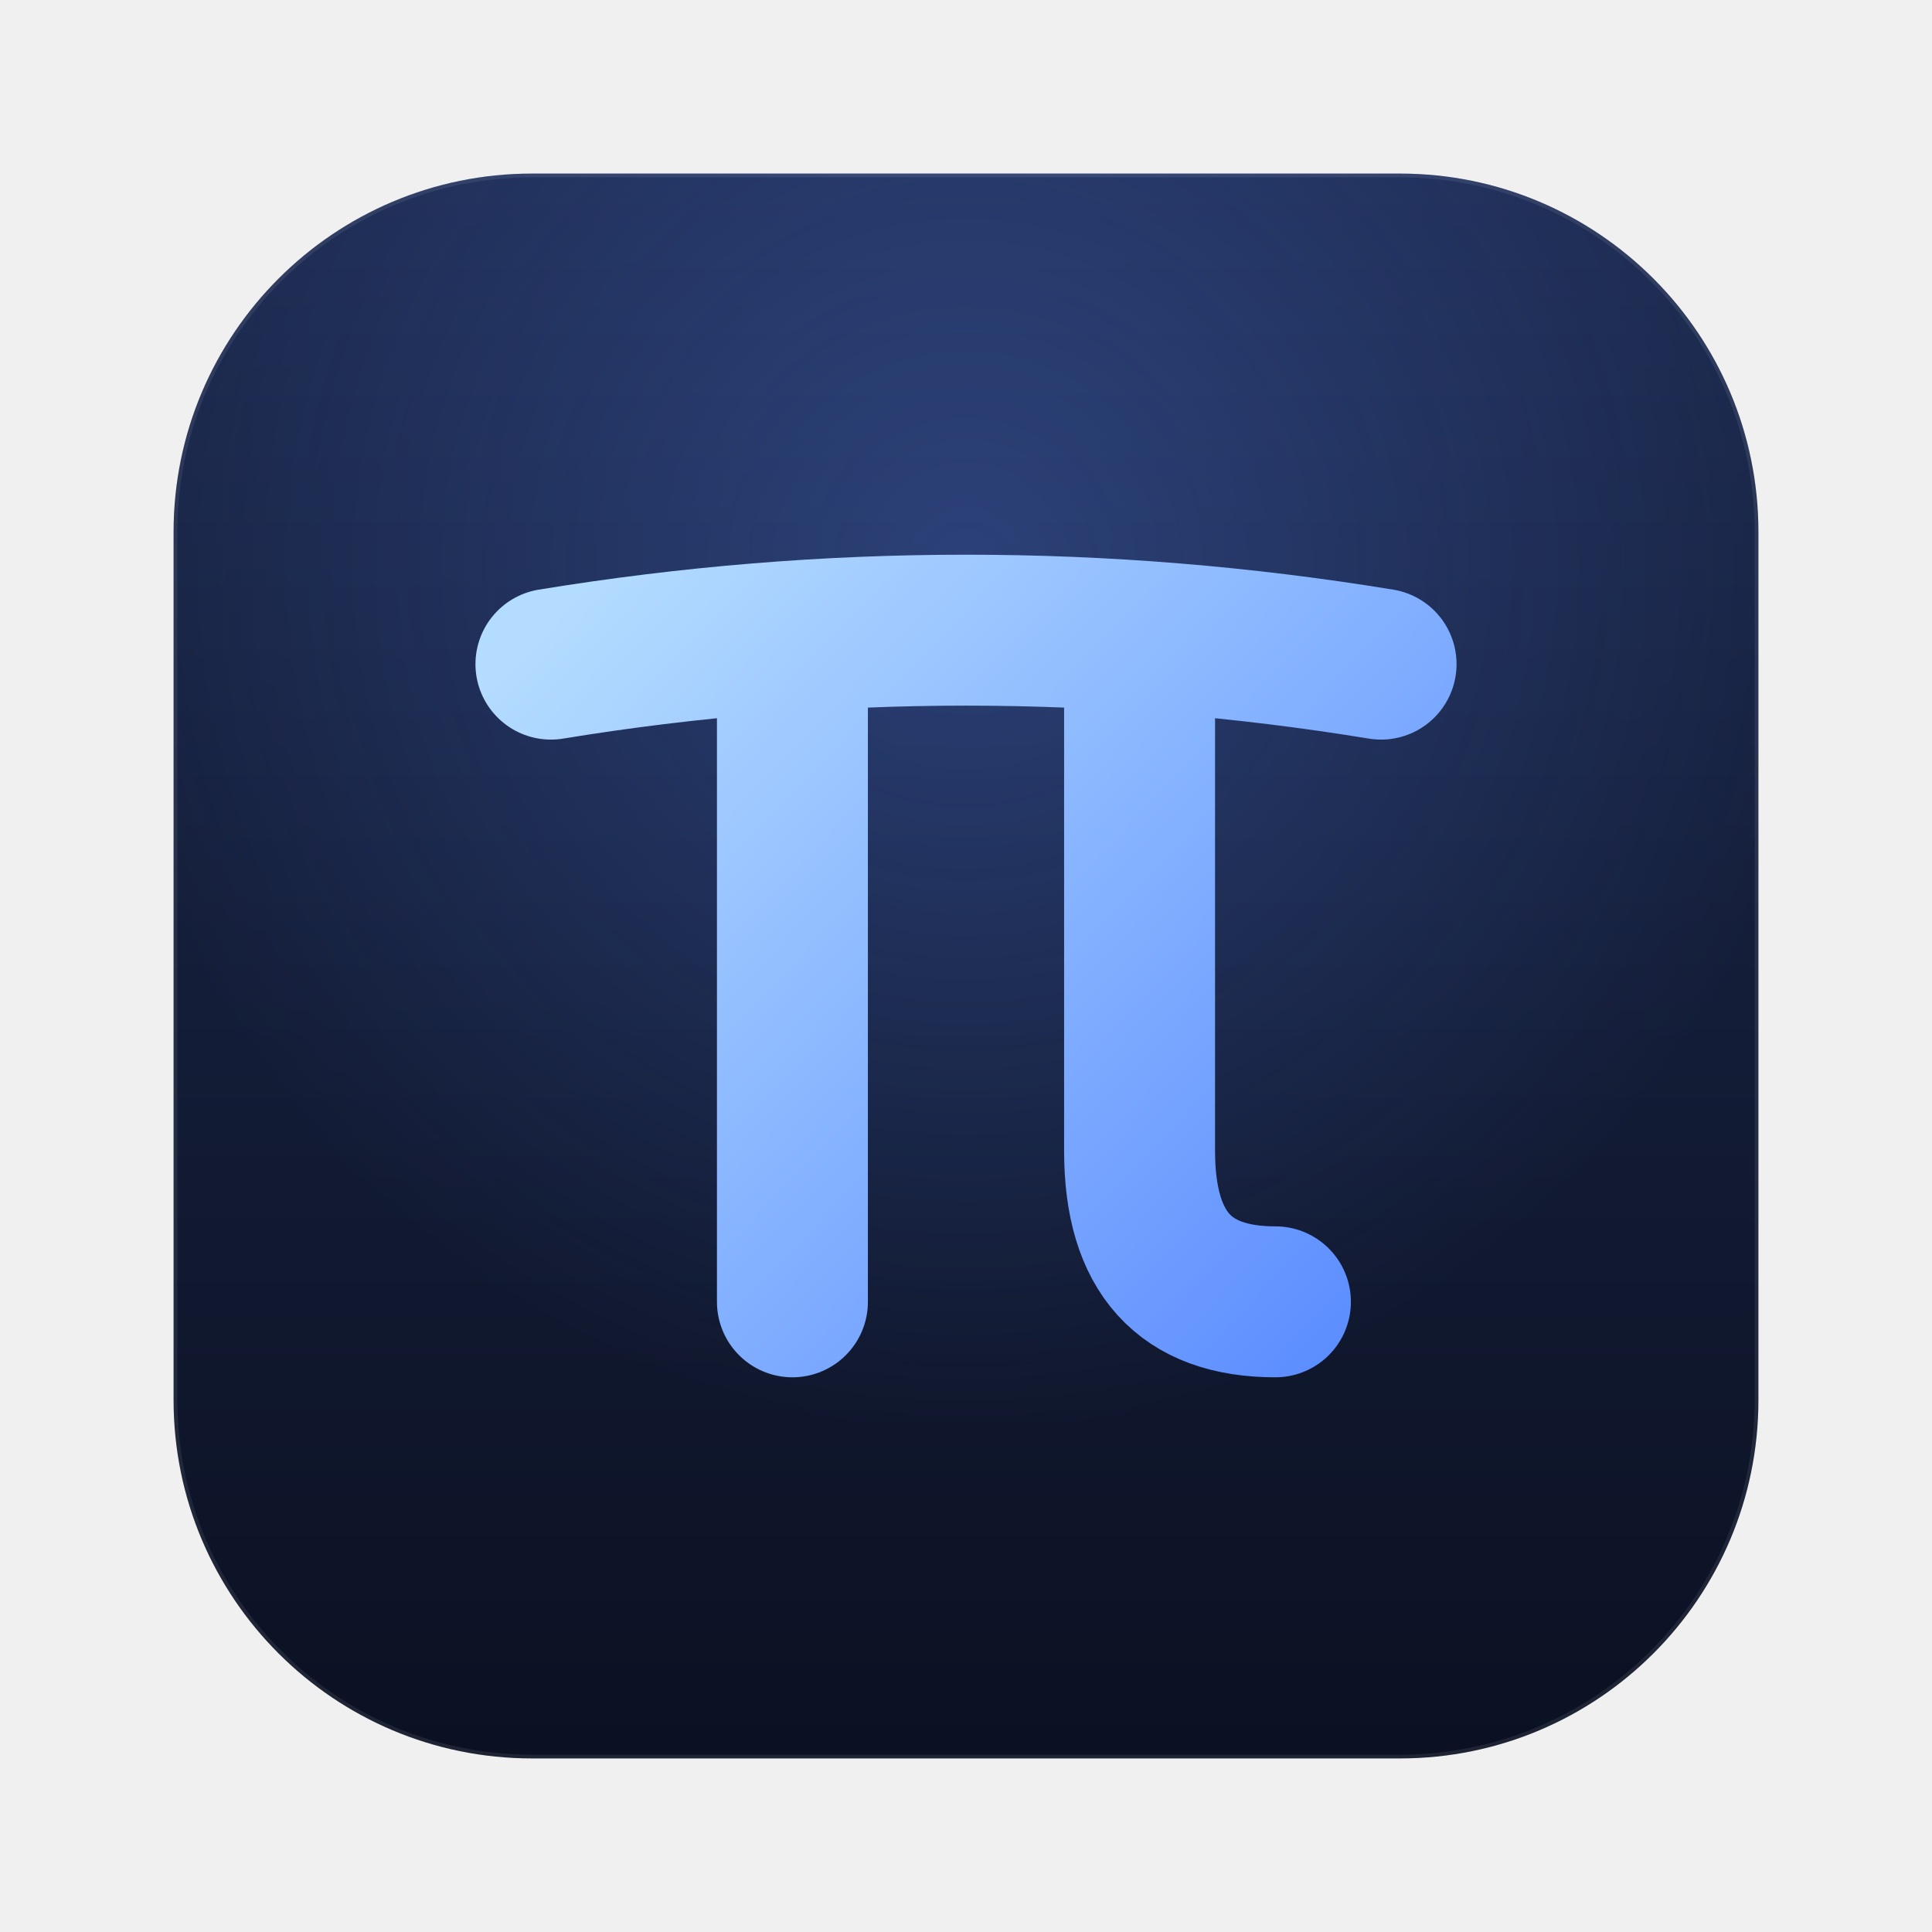
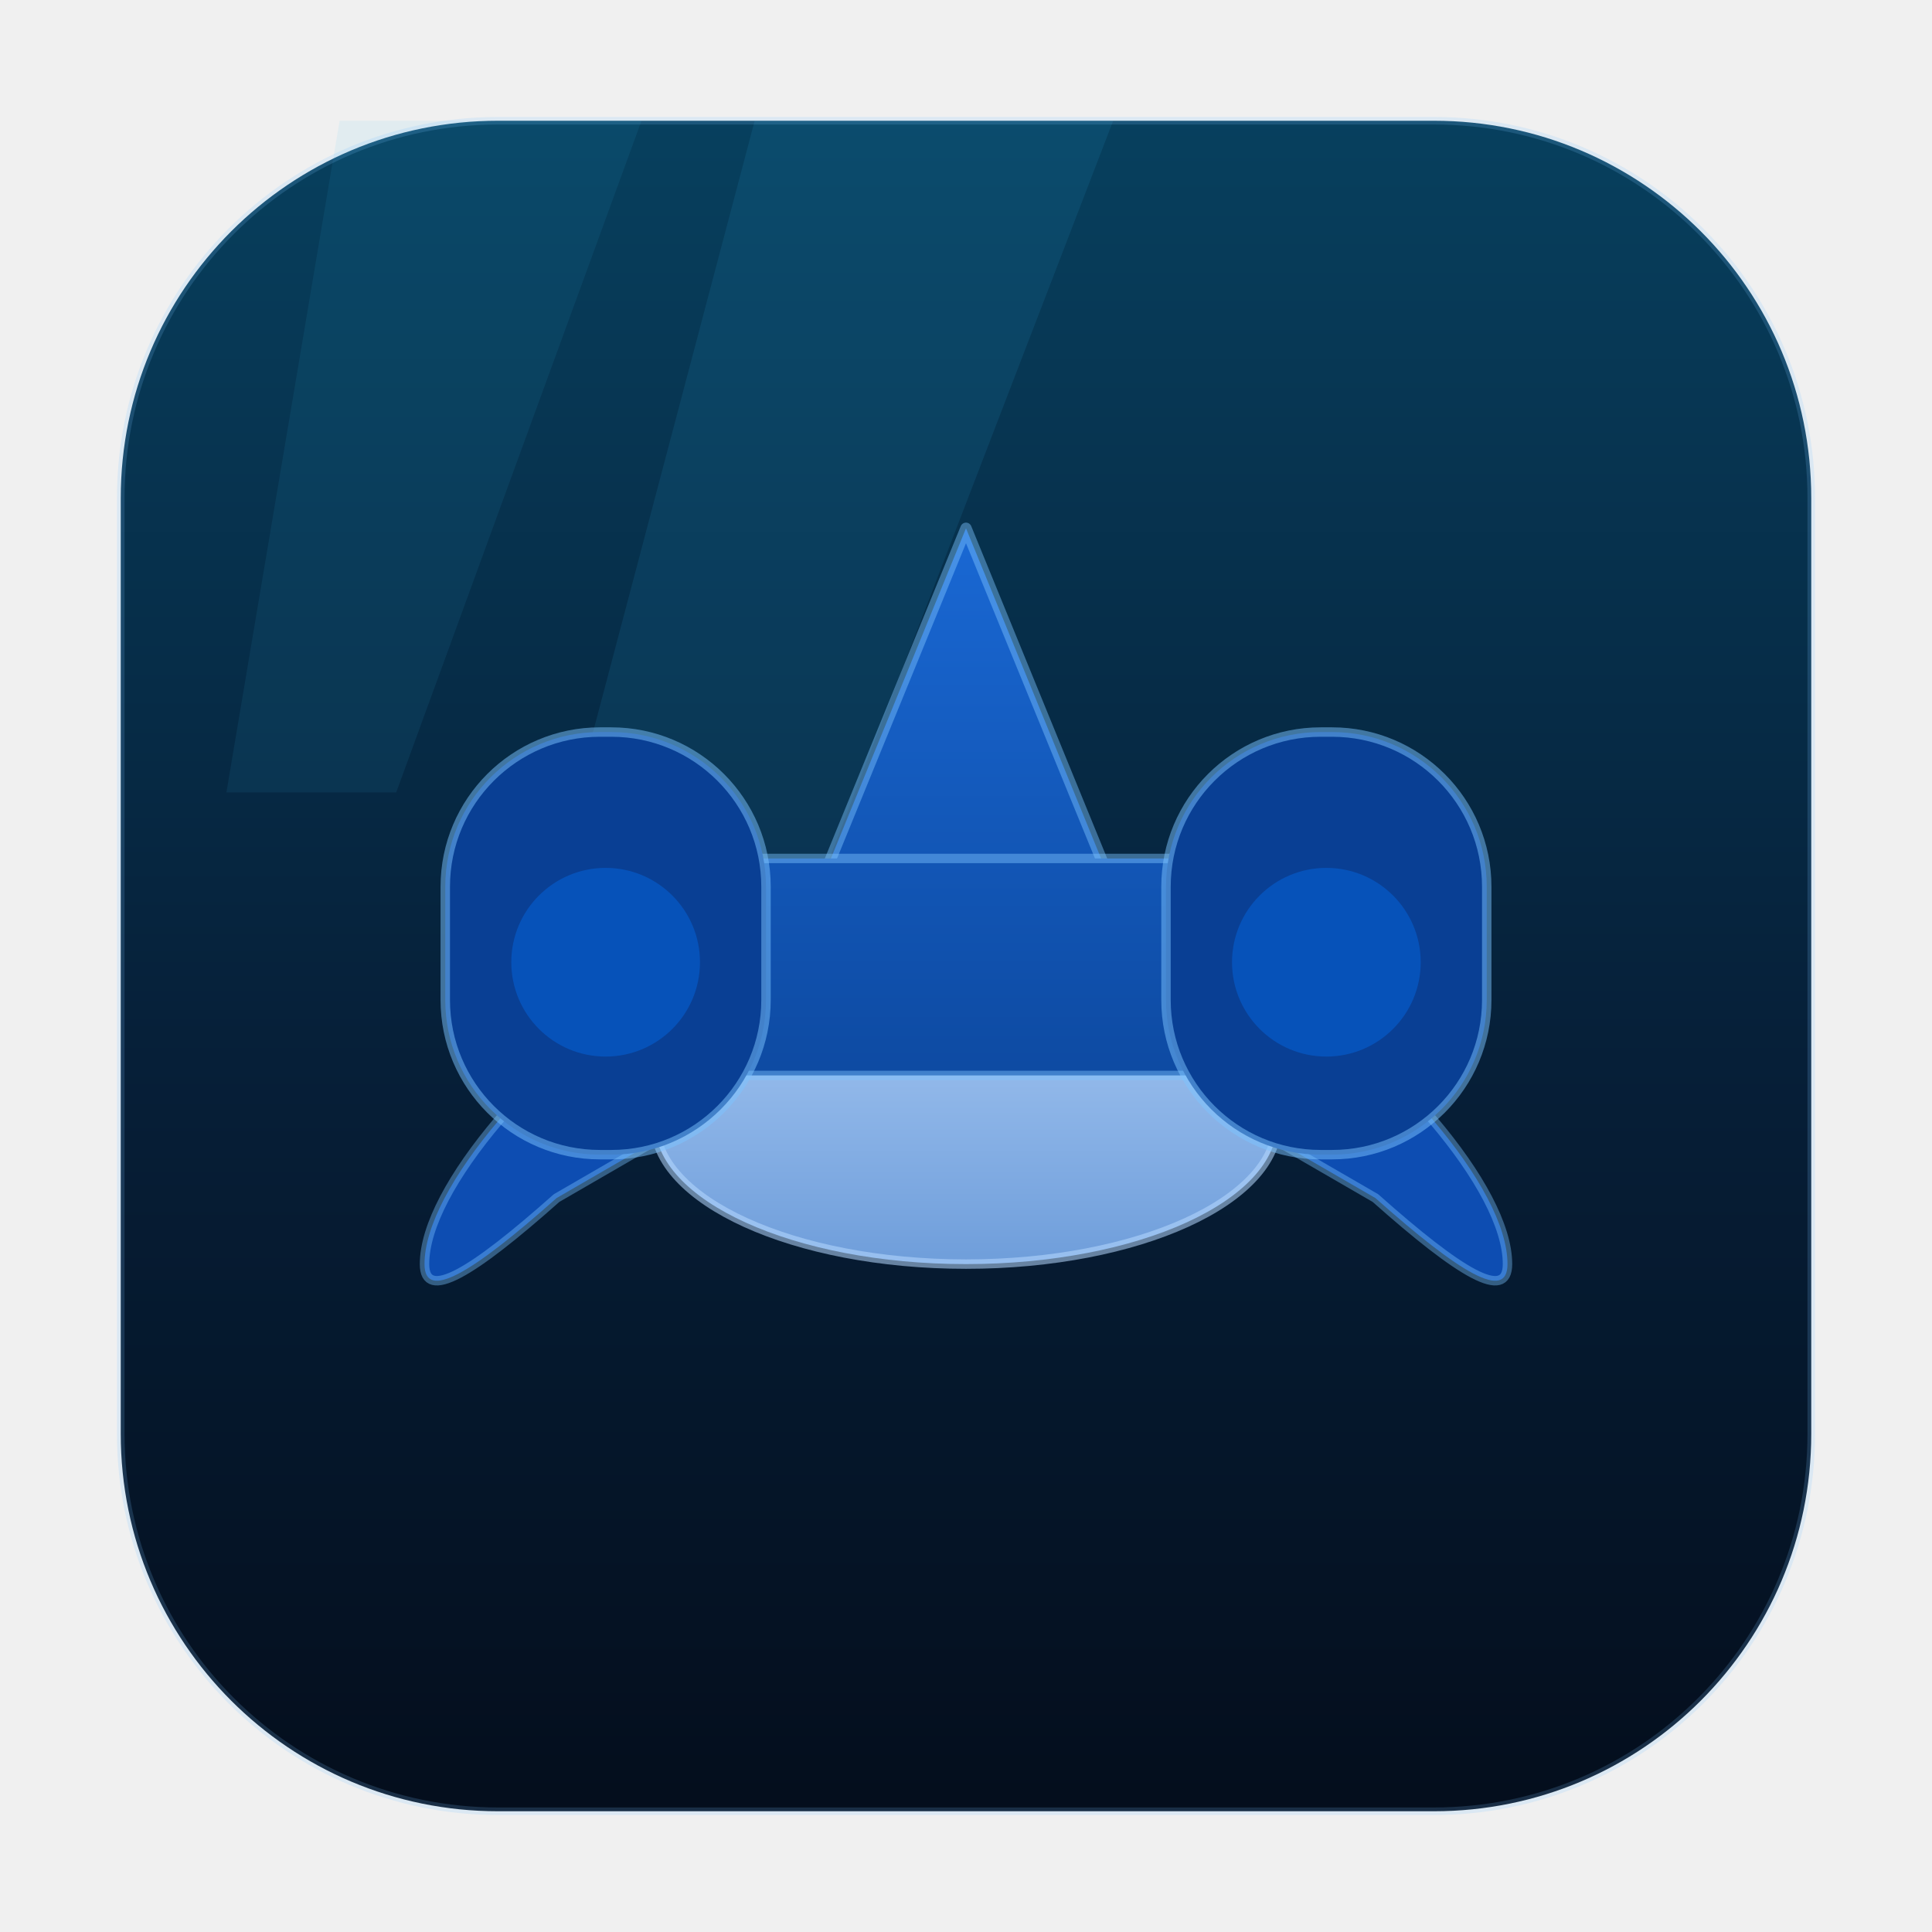
<svg xmlns="http://www.w3.org/2000/svg" viewBox="0 0 1024 1024" fill="none">
  <defs>
-     <linearGradient id="tile" x1="512" y1="92" x2="512" y2="932" gradientUnits="userSpaceOnUse">
-       <stop offset="0" stop-color="#1d2a4f" />
-       <stop offset="1" stop-color="#0b1122" />
+     <linearGradient id="ocean" x1="512" y1="0" x2="512" y2="1024" gradientUnits="userSpaceOnUse">
+       <stop offset="0" stop-color="#074463" />
+       <stop offset="0.55" stop-color="#061f38" />
+       <stop offset="1" stop-color="#040b18" />
    </linearGradient>
-     <linearGradient id="glyph" x1="300" y1="320" x2="720" y2="720" gradientUnits="userSpaceOnUse">
-       <stop offset="0" stop-color="#b4dcff" />
-       <stop offset="1" stop-color="#5b8cff" />
+     <linearGradient id="sharkBody" x1="512" y1="290" x2="512" y2="700" gradientUnits="userSpaceOnUse">
+       <stop offset="0" stop-color="#1967d2" />
+       <stop offset="1" stop-color="#083d8c" />
    </linearGradient>
-     <radialGradient id="glow" cx="512" cy="300" r="460" gradientUnits="userSpaceOnUse">
-       <stop offset="0" stop-color="#5b8cff" stop-opacity="0.28" />
-       <stop offset="1" stop-color="#5b8cff" stop-opacity="0" />
-     </radialGradient>
+     <linearGradient id="sharkBelly" x1="512" y1="540" x2="512" y2="680" gradientUnits="userSpaceOnUse">
+       <stop offset="0" stop-color="#9cc0ee" />
+       <stop offset="1" stop-color="#6b9bd9" />
+     </linearGradient>
  </defs>
-   <rect x="92" y="92" width="840" height="840" rx="190" fill="url(#tile)" />
-   <rect x="92" y="92" width="840" height="840" rx="190" fill="url(#glow)" />
-   <rect x="93" y="93" width="838" height="838" rx="189" stroke="#ffffff" stroke-opacity="0.08" stroke-width="2" />
-   <g stroke="url(#glyph)" stroke-width="80" stroke-linecap="round" stroke-linejoin="round">
-     <path d="M292 352 Q512 316 732 352" />
-     <path d="M420 346 V690" />
-     <path d="M604 346 V610 C604 664 628 690 676 690" />
-   </g>
+   <rect x="64" y="64" width="896" height="896" rx="200" fill="url(#ocean)" />
+   <path d="M180 64L340 64L210 420L120 420Z" fill="#38bdf8" fill-opacity="0.08" />
+   <path d="M400 64L590 64L430 480L290 480Z" fill="#38bdf8" fill-opacity="0.1" />
+   <path d="M512 280L422 500H602L512 280Z" fill="url(#sharkBody)" stroke="#7cc4ff" stroke-opacity="0.45" stroke-width="6" stroke-linejoin="round" />
+   <path d="M360 510C285 560 225 630 225 670C225 690 250 675 295 635L390 580Z" fill="#0d4db2" stroke="#7cc4ff" stroke-opacity="0.4" stroke-width="5" stroke-linejoin="round" />
+   <path d="M664 510C739 560 799 630 799 670C799 690 774 675 729 635L634 580Z" fill="#0d4db2" stroke="#7cc4ff" stroke-opacity="0.4" stroke-width="5" stroke-linejoin="round" />
+   <ellipse cx="512" cy="595" rx="165" ry="75" fill="url(#sharkBelly)" stroke="#b6d8ff" stroke-opacity="0.55" stroke-width="5" />
+   <rect x="330" y="455" width="364" height="115" rx="34" fill="url(#sharkBody)" stroke="#7cc4ff" stroke-opacity="0.45" stroke-width="5" />
+   <rect x="236" y="388" width="170" height="224" rx="82" fill="#093f94" stroke="#7cc4ff" stroke-opacity="0.5" stroke-width="5" />
+   <rect x="618" y="388" width="170" height="224" rx="82" fill="#093f94" stroke="#7cc4ff" stroke-opacity="0.5" stroke-width="5" />
+   <circle cx="321" cy="510" r="50" fill="#0077ff" fill-opacity="0.35" />
+   <circle cx="703" cy="510" r="50" fill="#0077ff" fill-opacity="0.35" />
+   <rect x="64" y="64" width="896" height="896" rx="200" stroke="#7cc4ff" stroke-opacity="0.18" stroke-width="4" />
</svg>
